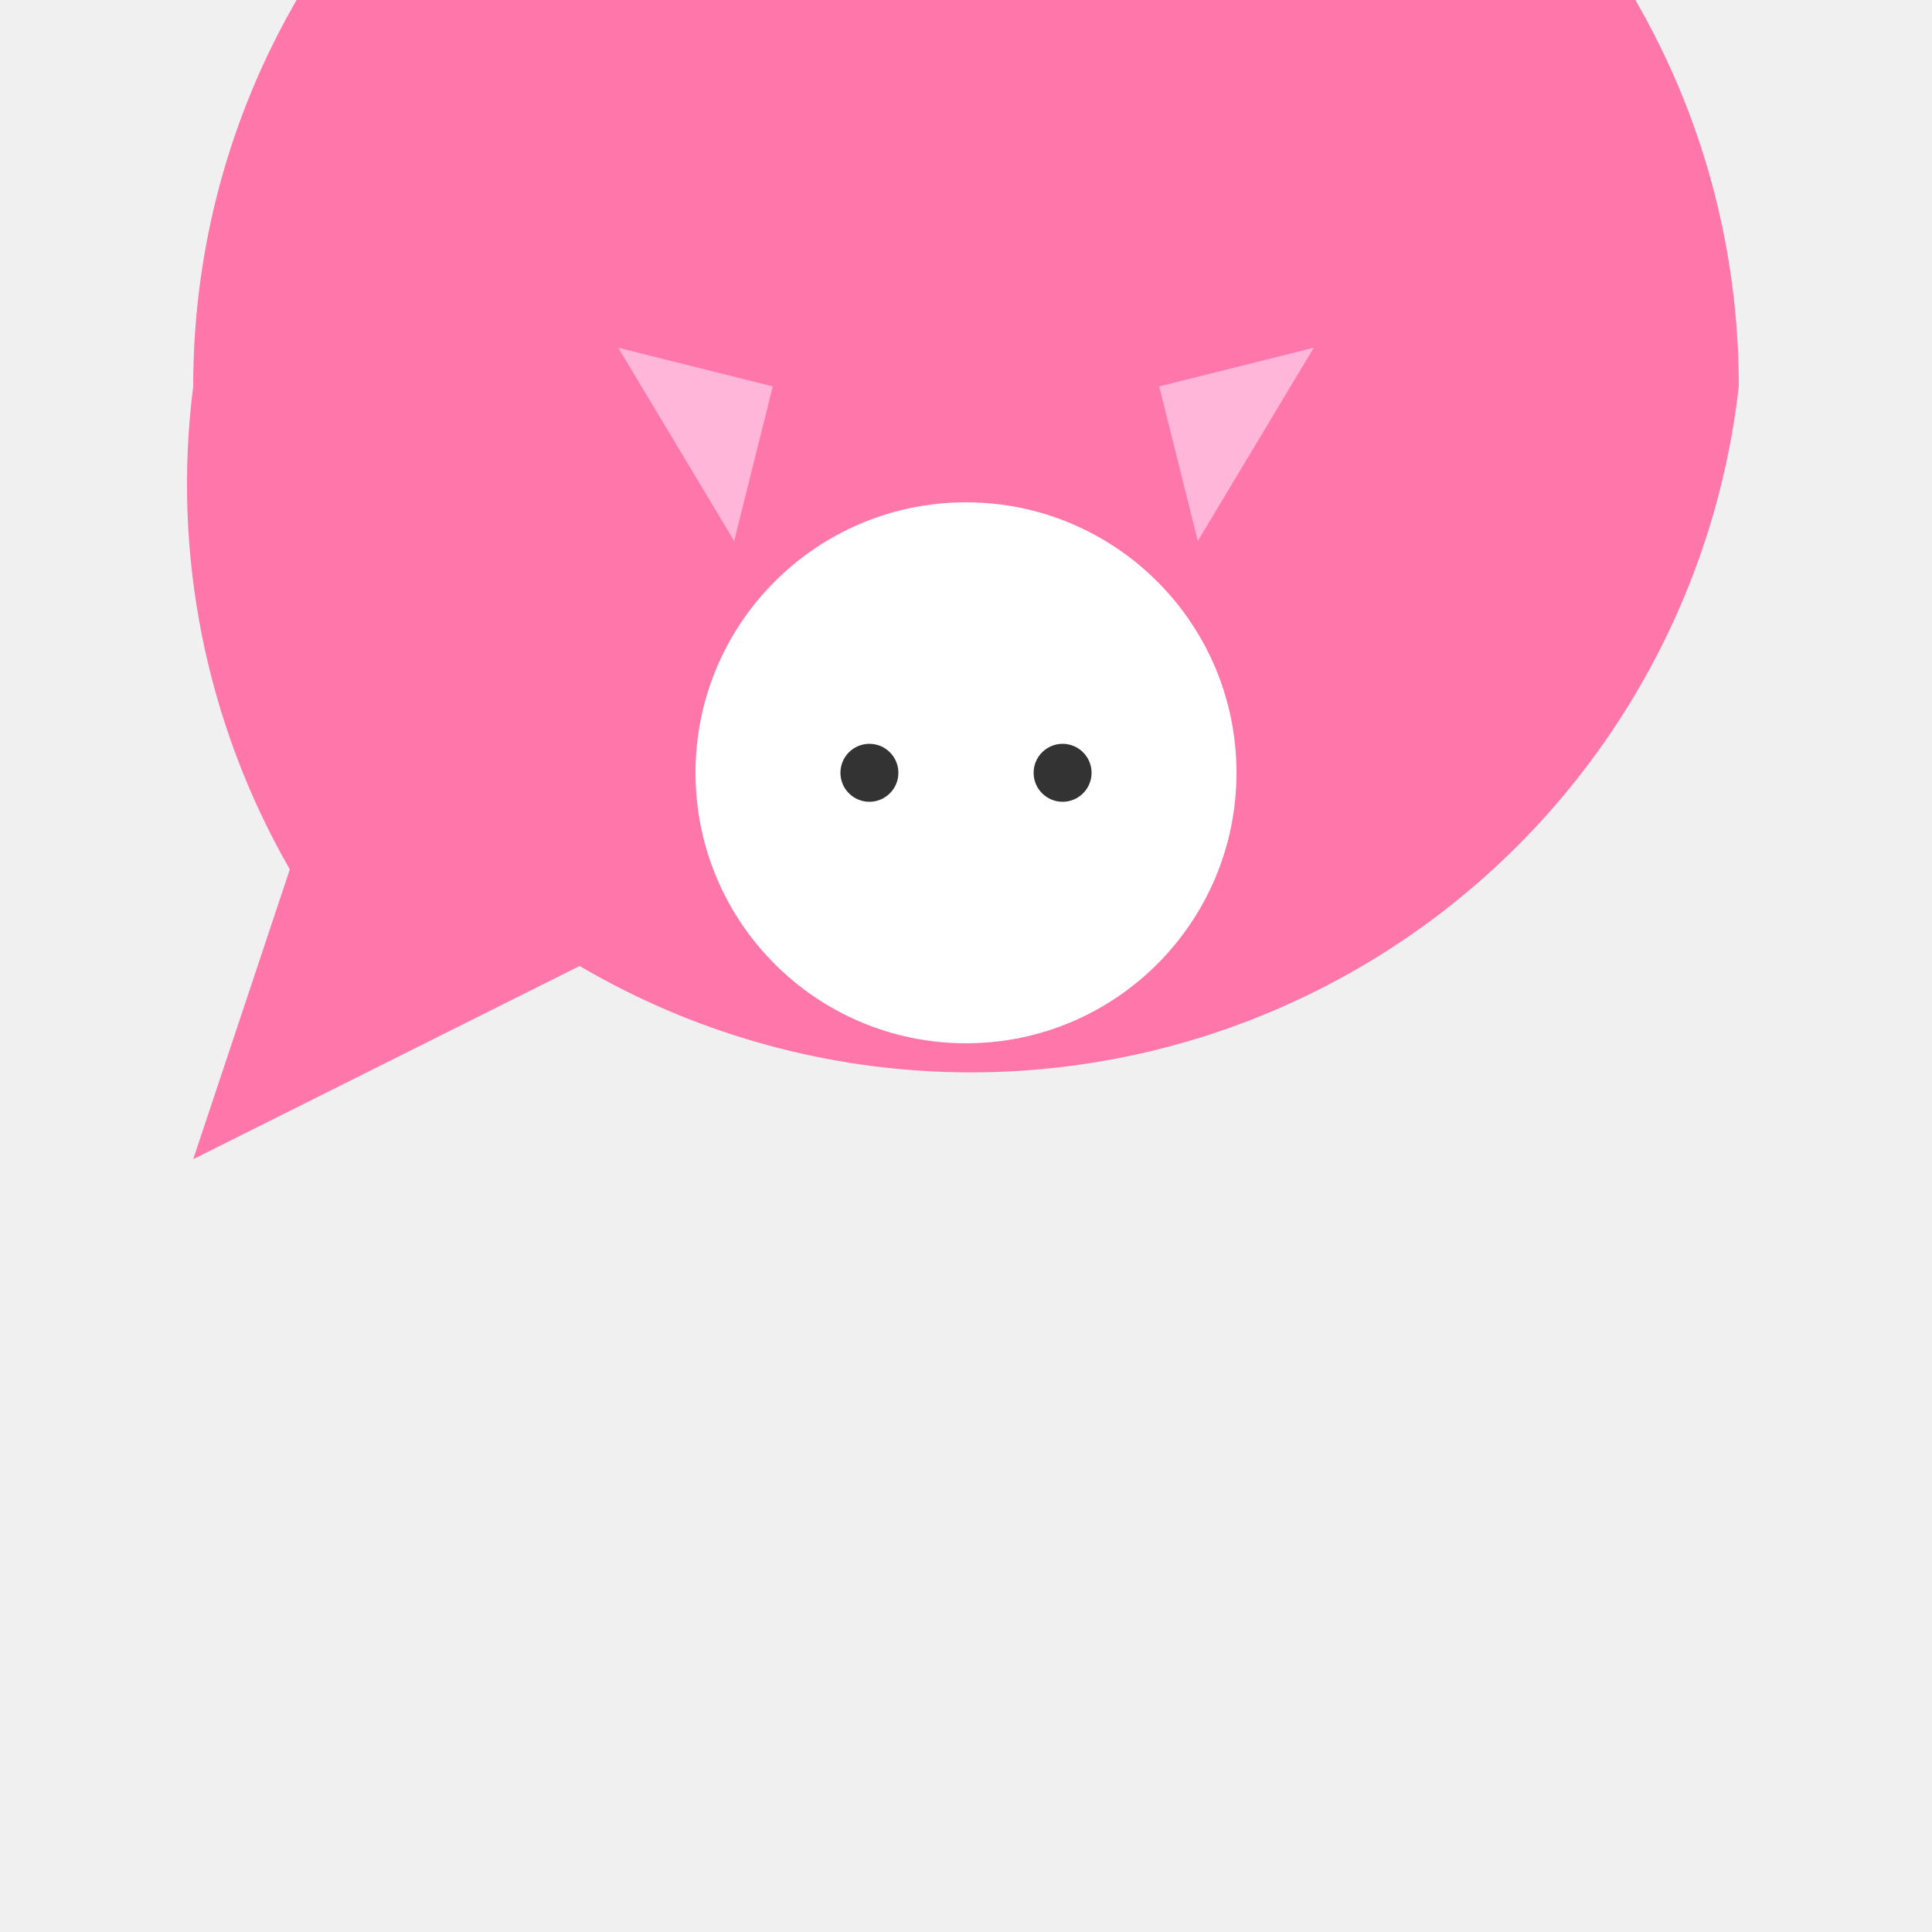
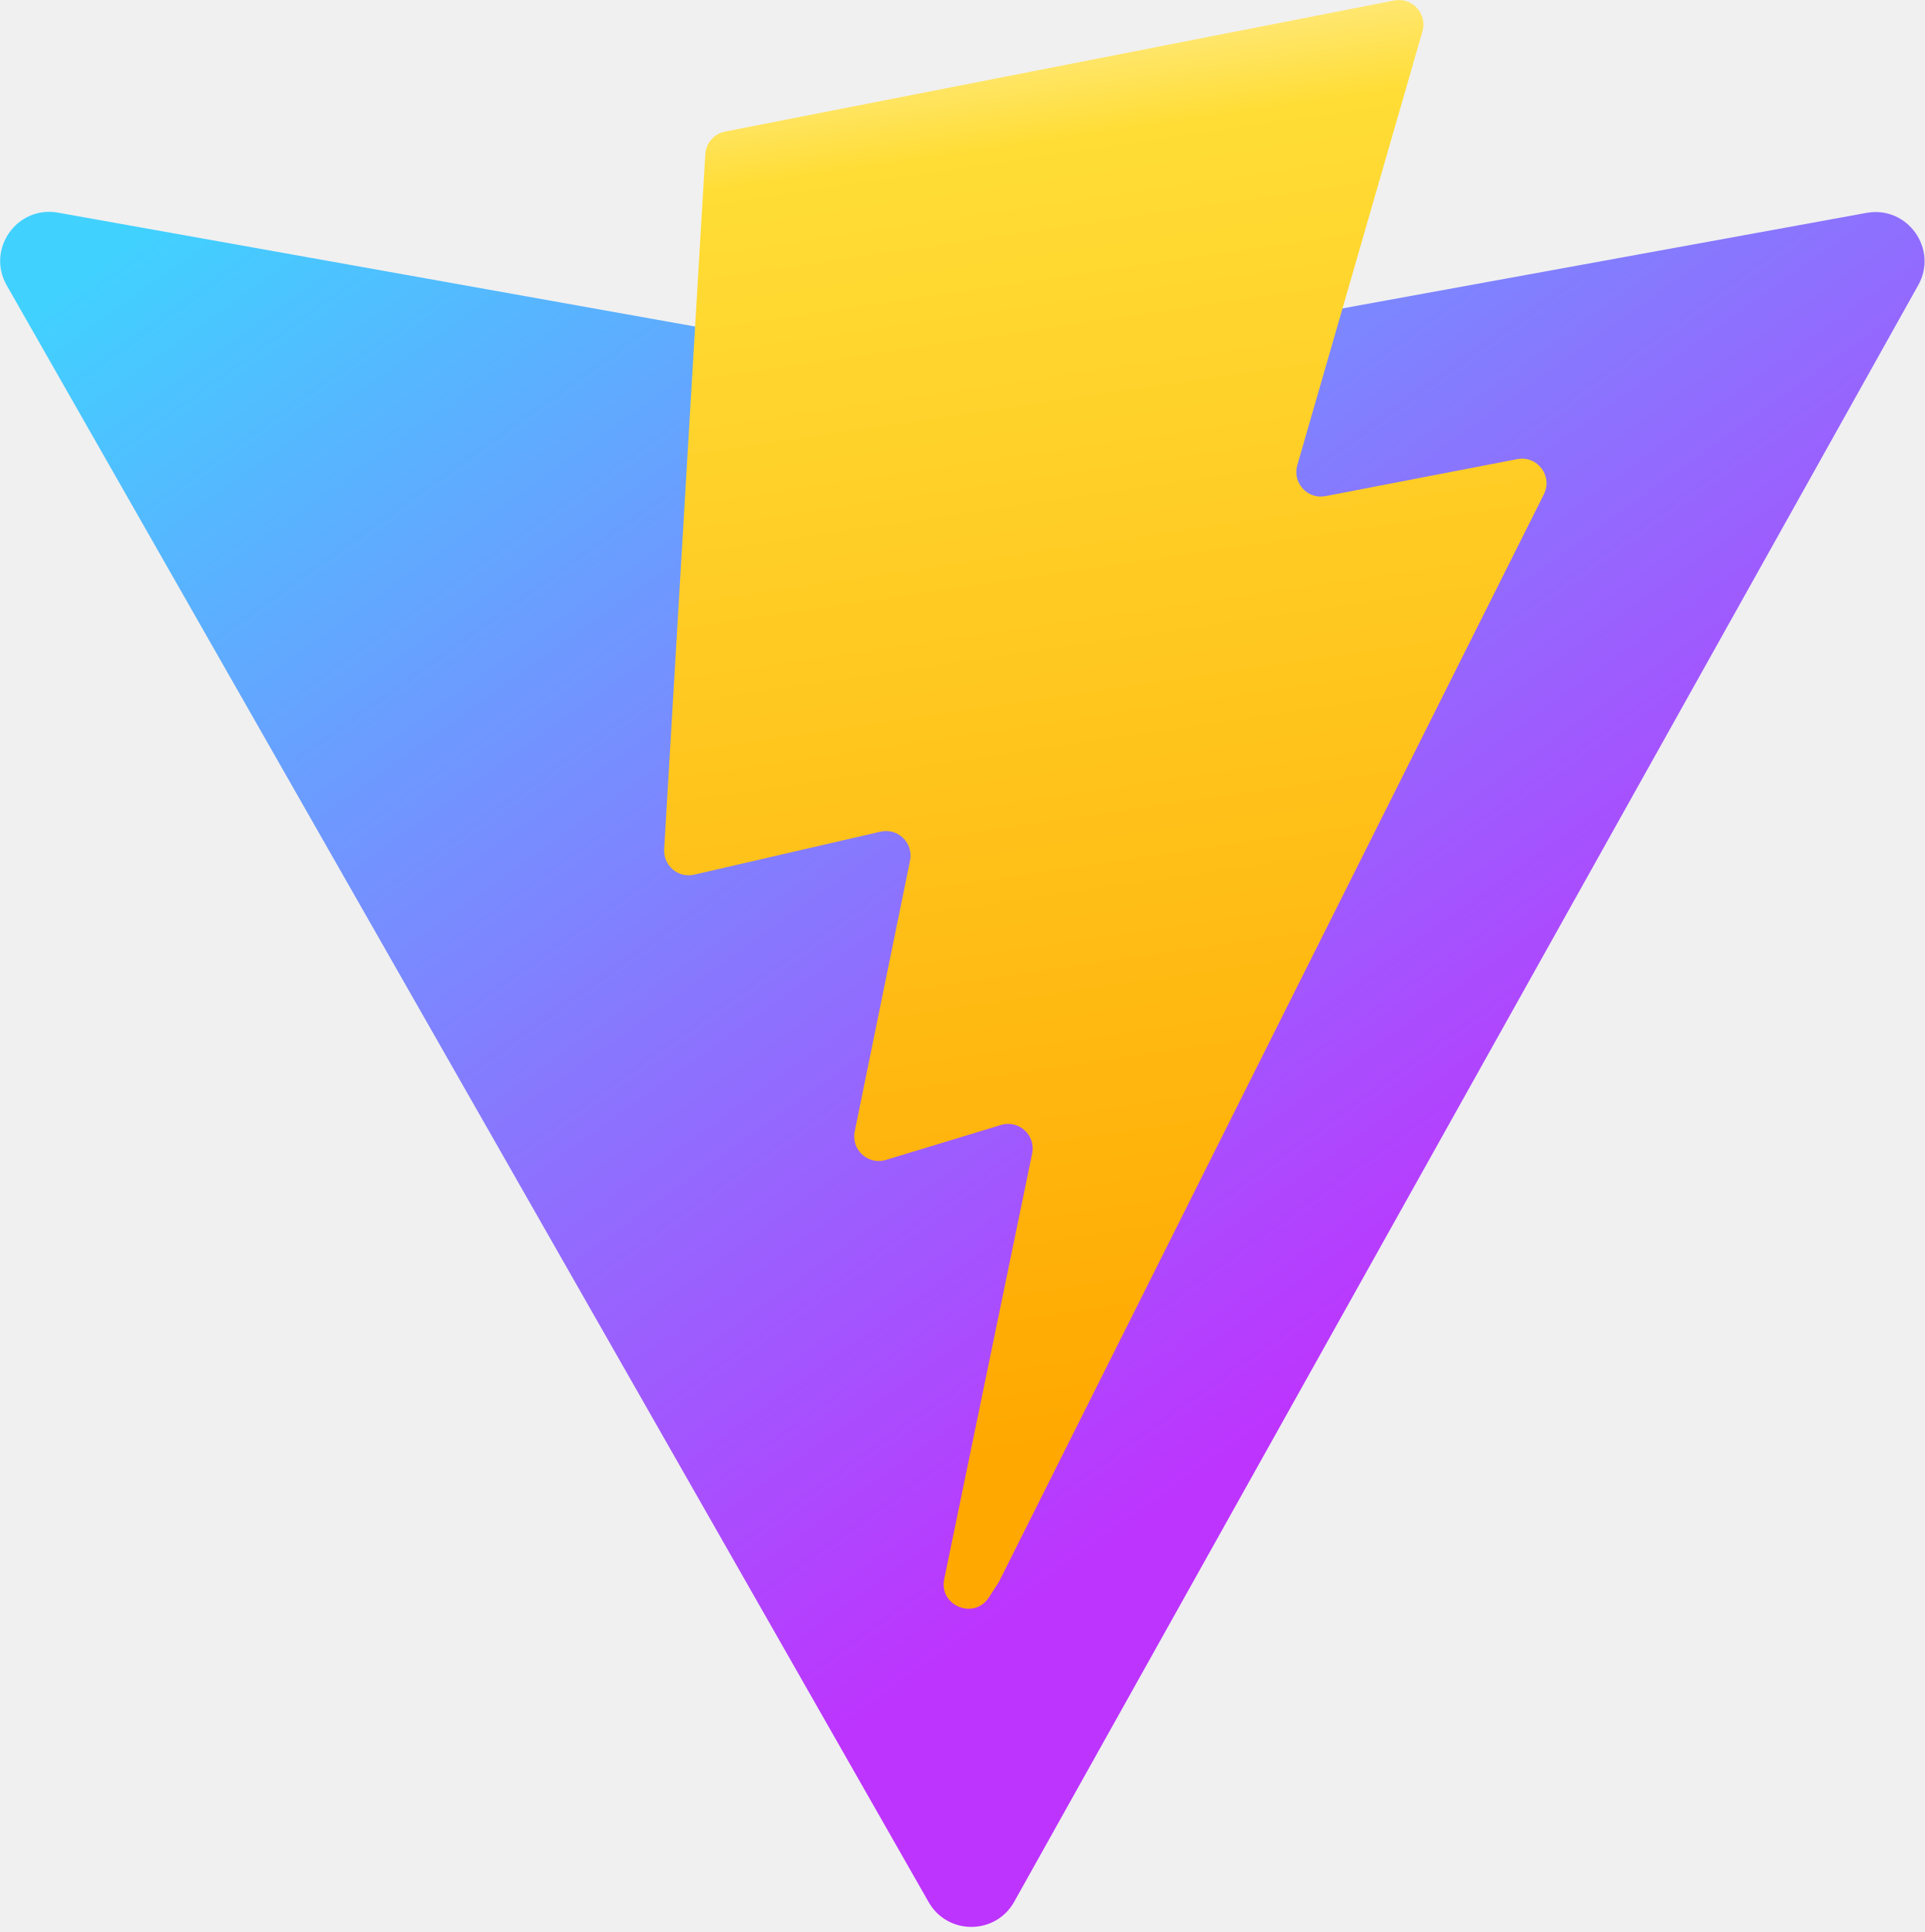
- <svg xmlns="http://www.w3.org/2000/svg" viewBox="0 0 100 100">
+ <svg xmlns="http://www.w3.org/2000/svg" aria-hidden="true" role="img" class="iconify iconify--logos" width="31.88" height="32" preserveAspectRatio="xMidYMid meet" viewBox="0 0 256 257">
  <defs>
-     <style>
-       .bubble { fill: #ff77aa; }
-       .fox-face { fill: white; }
-       .ear { fill: #ffb6d9; }
-       .eye { fill: #333; }
-     </style>
+     <linearGradient id="IconifyId1813088fe1fbc01fb466" x1="-.828%" x2="57.636%" y1="7.652%" y2="78.411%">
+       <stop offset="0%" stop-color="#41D1FF" />
+       <stop offset="100%" stop-color="#BD34FE" />
+     </linearGradient>
+     <linearGradient id="IconifyId1813088fe1fbc01fb467" x1="43.376%" x2="50.316%" y1="2.242%" y2="89.03%">
+       <stop offset="0%" stop-color="#FFEA83" />
+       <stop offset="8.333%" stop-color="#FFDD35" />
+       <stop offset="100%" stop-color="#FFA800" />
+     </linearGradient>
  </defs>
-   <path class="bubble" d="M10 20 a40 40 0 0 1 80 0 a40 40 0 0 1 -60 30 l-20 10 5 -15 a40 40 0 0 1 -5 -25z" />
-   <circle class="fox-face" cx="50" cy="40" r="14" />
-   <path class="ear" d="M38 28 l-6 -10 l8 2 z" />
-   <path class="ear" d="M62 28 l6 -10 l-8 2 z" />
-   <circle class="eye" cx="45" cy="40" r="1.5" />
-   <circle class="eye" cx="55" cy="40" r="1.5" />
+   <path fill="url(#IconifyId1813088fe1fbc01fb466)" d="M255.153 37.938L134.897 252.976c-2.483 4.44-8.862 4.466-11.382.048L.875 37.958c-2.746-4.814 1.371-10.646 6.827-9.67l120.385 21.517a6.537 6.537 0 0 0 2.322-.004l117.867-21.483c5.438-.991 9.574 4.796 6.877 9.62Z" />
+   <path fill="url(#IconifyId1813088fe1fbc01fb467)" d="M185.432.063L96.44 17.501a3.268 3.268 0 0 0-2.634 3.014l-5.474 92.456a3.268 3.268 0 0 0 3.997 3.378l24.777-5.718c2.318-.535 4.413 1.507 3.936 3.838l-7.361 36.047c-.495 2.426 1.782 4.5 4.151 3.78l15.304-4.649c2.372-.72 4.652 1.36 4.15 3.788l-11.698 56.621c-.732 3.542 3.979 5.473 5.943 2.437l1.313-2.028l72.516-144.72c1.215-2.423-.88-5.186-3.54-4.672l-25.505 4.922c-2.396.462-4.435-1.77-3.759-4.114l16.646-57.705c.677-2.35-1.37-4.583-3.769-4.113Z" />
</svg>
